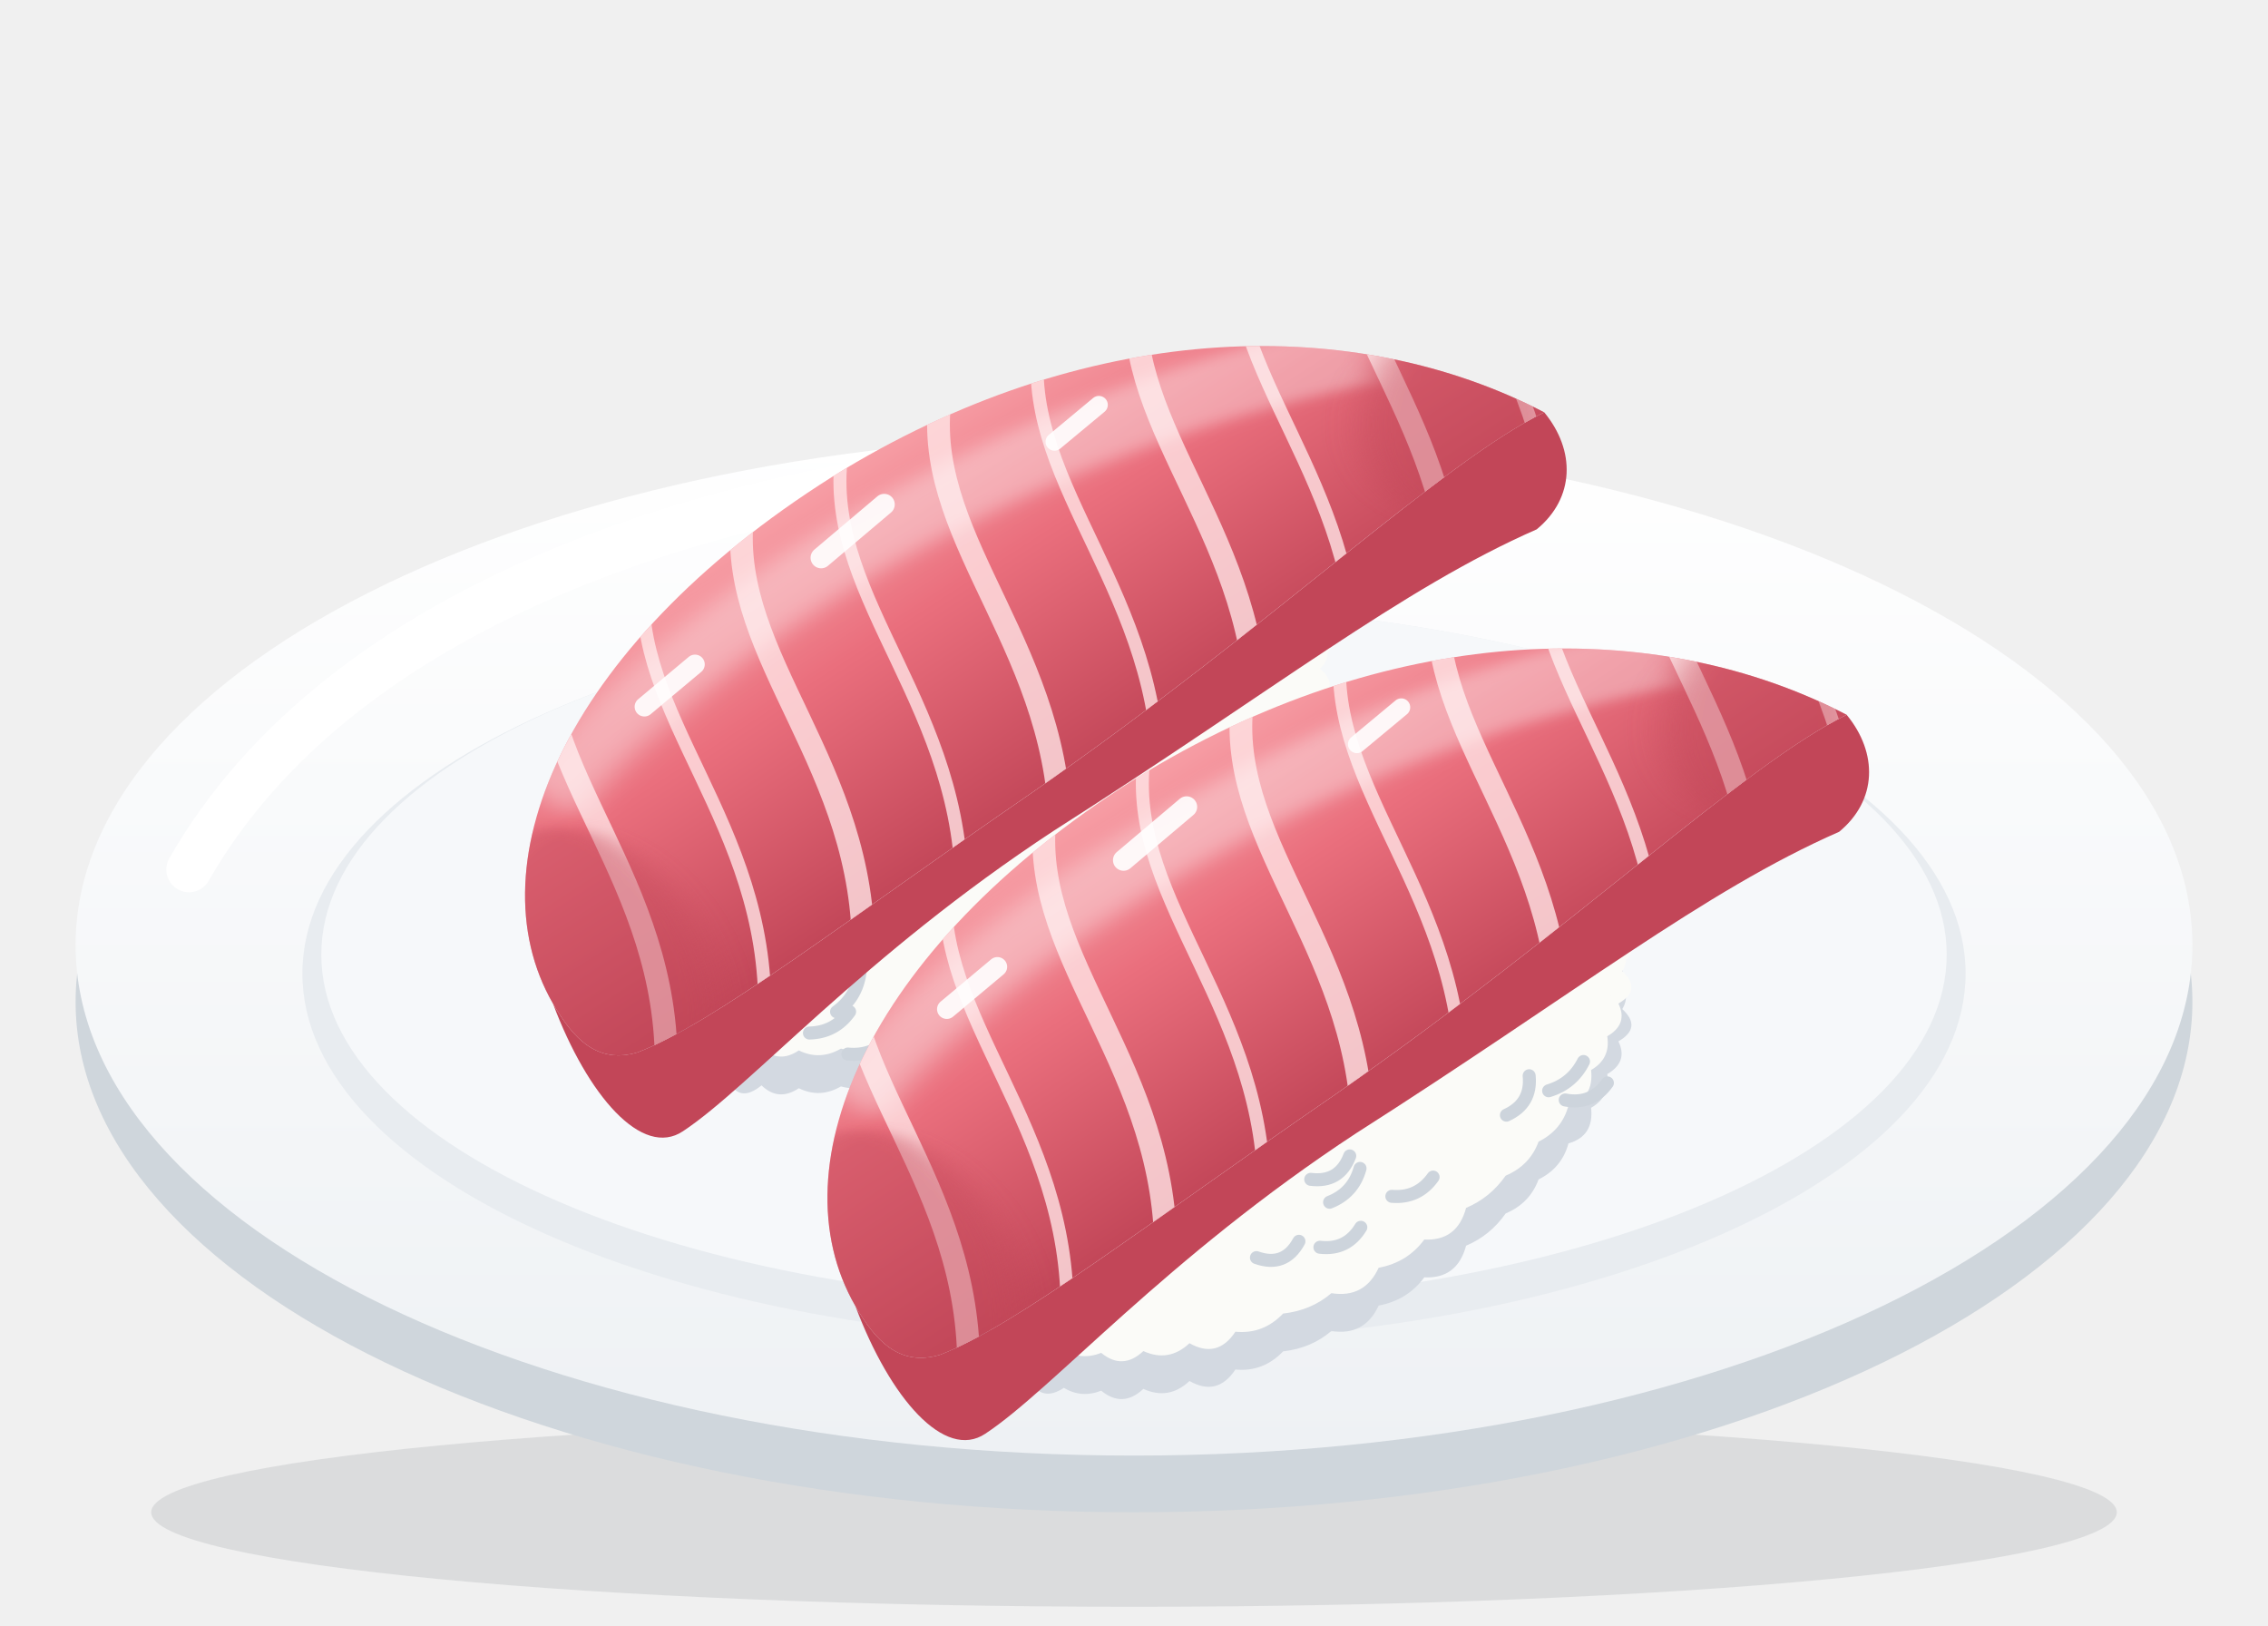
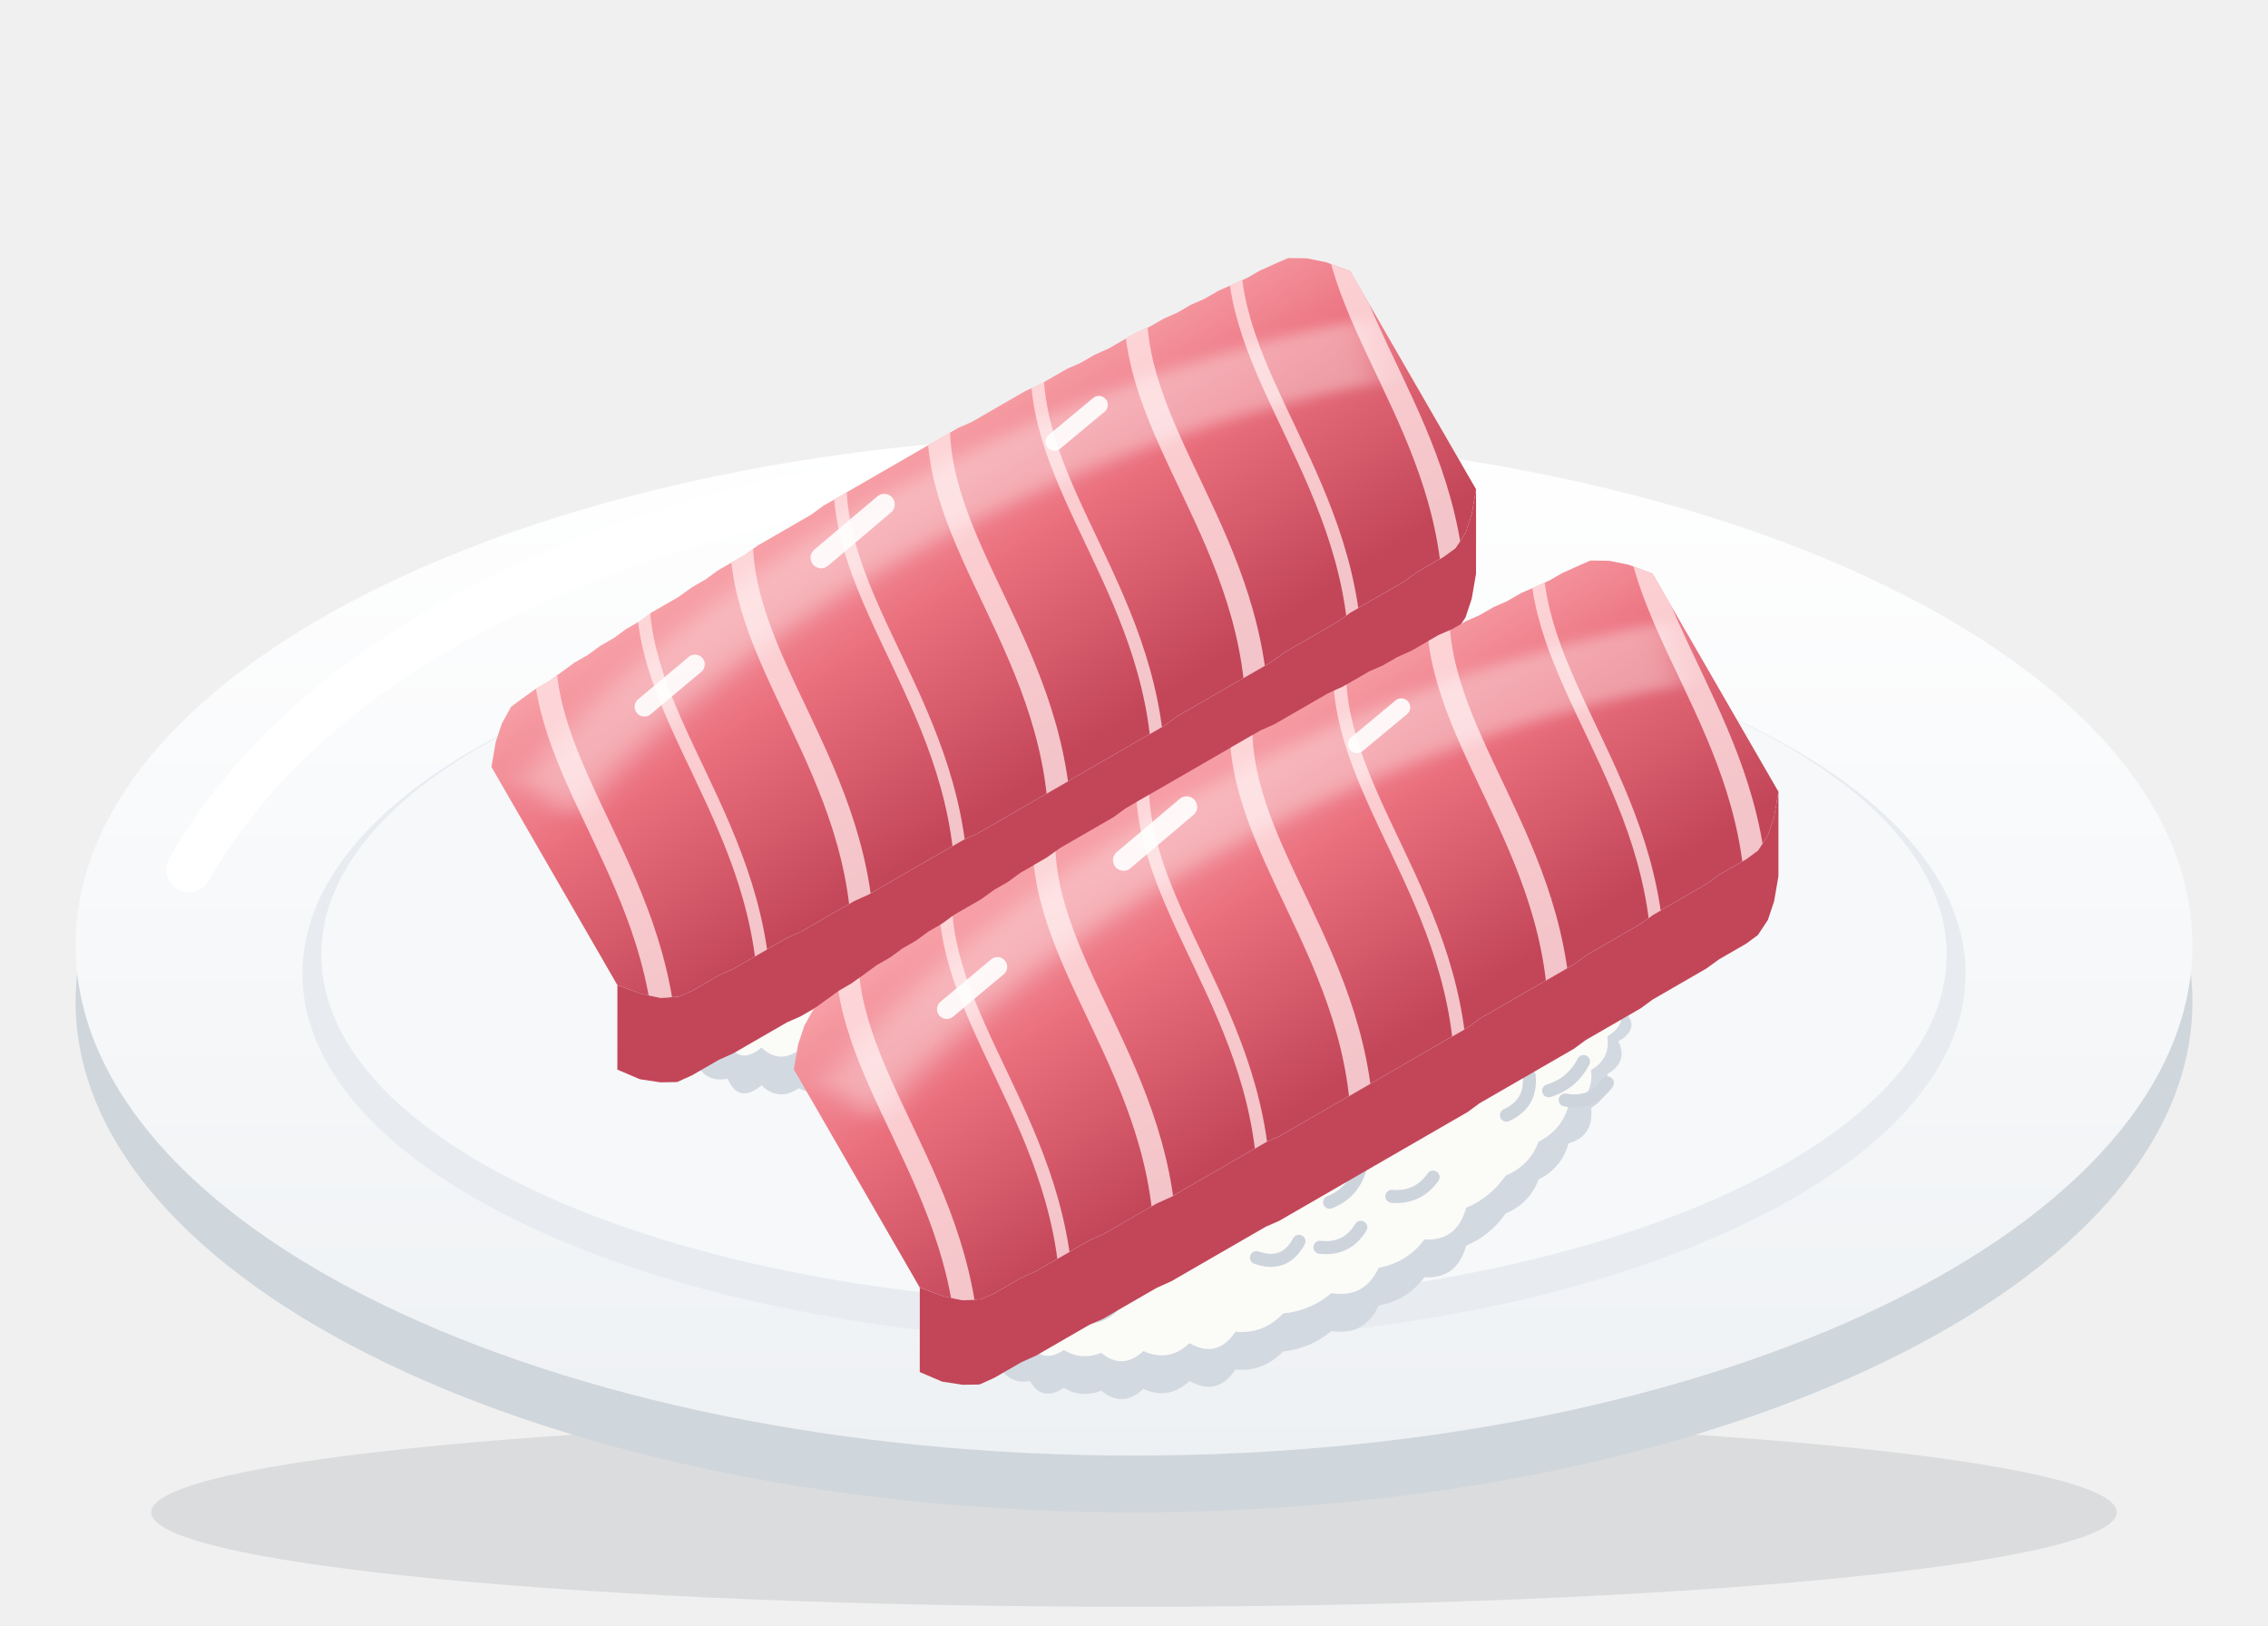
<svg xmlns="http://www.w3.org/2000/svg" viewBox="0 10 120 86">
  <defs>
    <filter id="soft" x="-20%" y="-50%" width="140%" height="200%">
      <feGaussianBlur stdDeviation="0.8" />
    </filter>
    <linearGradient id="plate" x1="0" y1="0" x2="0" y2="1">
      <stop offset="0" stop-color="#ffffff" />
      <stop offset="1" stop-color="#eef1f4" />
    </linearGradient>
    <linearGradient id="t" x1="0" y1="0" x2="0.15" y2="1">
      <stop offset="0" stop-color="#f9a6ac" />
      <stop offset="0.45" stop-color="#ea6f7d" />
      <stop offset="1" stop-color="#c24658" />
    </linearGradient>
  </defs>
  <ellipse cx="60" cy="90" rx="52" ry="5" fill="#1c2b36" opacity="0.10" />
  <ellipse cx="60" cy="63" rx="56" ry="27" fill="#cfd6dc" />
  <ellipse cx="60" cy="60" rx="56" ry="27" fill="url(#plate)" />
  <ellipse cx="60" cy="61.5" rx="44" ry="19.5" fill="#e8ecf0" />
  <ellipse cx="60" cy="60.5" rx="43" ry="18.5" fill="#f6f8fa" />
  <path d="M10 56 C18 42 38 35 60 34" fill="none" stroke="#fff" stroke-width="2.4" stroke-linecap="round" />
  <g transform="translate(52 54.5) rotate(-30) scale(0.86)">
    <path d="M23 0 Q23.7 0.9 22.8 1.6 Q23.4 2.9 22.1 3.2 Q22.7 4.8 20.9 4.8 Q20.7 6.1 19.3 6.2 Q19.1 7.9 17.4 7.5 Q16.8 9.2 15.1 8.7 Q14.2 10.2 12.4 9.7 Q11.3 11.3 9.6 10.5 Q8.2 11.5 6.5 11 Q5 12.6 3.3 11.4 Q1.7 12.3 0 11.5 Q-1.7 12.2 -3.3 11.4 Q-5 12.2 -6.5 11 Q-8.1 11.3 -9.6 10.5 Q-11.3 11.3 -12.4 9.7 Q-14 9.8 -15.1 8.7 Q-16.6 8.7 -17.4 7.5 Q-18.9 7.6 -19.3 6.2 Q-21.1 6.5 -20.9 4.8 Q-22.1 4.4 -22.1 3.2 Q-22.9 2.6 -22.8 1.6 Q-24.2 1 -23 0 Q-23.5 -0.9 -22.8 -1.6 Q-23.7 -3 -22.1 -3.2 Q-22.2 -4.5 -20.9 -4.8 Q-21 -6.4 -19.3 -6.2 Q-19.2 -8 -17.4 -7.5 Q-16.9 -9.4 -15.1 -8.7 Q-14 -9.7 -12.4 -9.7 Q-11.4 -11.4 -9.6 -10.5 Q-8.2 -11.4 -6.5 -11 Q-5 -12.3 -3.3 -11.4 Q-1.7 -12 -0 -11.5 Q1.7 -12.7 3.3 -11.4 Q5 -12.6 6.5 -11 Q8.2 -11.7 9.6 -10.5 Q11.4 -11.4 12.4 -9.7 Q14 -9.9 15.1 -8.7 Q16.8 -9.2 17.4 -7.5 Q18.9 -7.7 19.3 -6.2 Q21.1 -6.5 20.9 -4.8 Q22.4 -4.7 22.1 -3.2 Q23.7 -3 22.8 -1.6 Q24.3 -1 23 0 Z" fill="#d3d9e1" />
  </g>
  <g transform="translate(52 52.5) rotate(-30) scale(0.86)">
    <path d="M23 0 Q23.7 0.9 22.8 1.6 Q23.4 2.9 22.1 3.2 Q22.7 4.8 20.9 4.8 Q20.7 6.1 19.3 6.2 Q19.1 7.9 17.4 7.5 Q16.8 9.2 15.1 8.7 Q14.2 10.2 12.4 9.7 Q11.3 11.3 9.6 10.5 Q8.2 11.5 6.5 11 Q5 12.6 3.3 11.4 Q1.7 12.3 0 11.5 Q-1.7 12.2 -3.3 11.4 Q-5 12.2 -6.5 11 Q-8.1 11.3 -9.6 10.5 Q-11.3 11.3 -12.4 9.7 Q-14 9.8 -15.1 8.7 Q-16.6 8.7 -17.4 7.5 Q-18.9 7.6 -19.3 6.2 Q-21.1 6.5 -20.9 4.8 Q-22.1 4.4 -22.1 3.2 Q-22.9 2.6 -22.8 1.6 Q-24.2 1 -23 0 Q-23.5 -0.9 -22.8 -1.6 Q-23.7 -3 -22.1 -3.2 Q-22.2 -4.5 -20.9 -4.8 Q-21 -6.4 -19.3 -6.2 Q-19.2 -8 -17.4 -7.5 Q-16.9 -9.4 -15.1 -8.7 Q-14 -9.7 -12.4 -9.7 Q-11.4 -11.4 -9.6 -10.5 Q-8.2 -11.4 -6.5 -11 Q-5 -12.3 -3.3 -11.4 Q-1.7 -12 -0 -11.5 Q1.7 -12.7 3.3 -11.4 Q5 -12.6 6.5 -11 Q8.2 -11.7 9.6 -10.5 Q11.4 -11.4 12.4 -9.7 Q14 -9.9 15.1 -8.7 Q16.8 -9.2 17.4 -7.5 Q18.9 -7.7 19.3 -6.2 Q21.1 -6.5 20.9 -4.8 Q22.4 -4.7 22.1 -3.2 Q23.7 -3 22.8 -1.6 Q24.3 -1 23 0 Z" fill="#fbfbf8" />
  </g>
  <g transform="translate(52 50.5) rotate(-30) scale(0.86)">
    <path d="M23 0 Q23.7 0.9 22.8 1.6 Q23.4 2.9 22.1 3.2 Q22.7 4.8 20.9 4.8 Q20.7 6.1 19.3 6.2 Q19.1 7.9 17.4 7.5 Q16.8 9.2 15.1 8.7 Q14.2 10.2 12.4 9.7 Q11.3 11.3 9.6 10.5 Q8.2 11.5 6.5 11 Q5 12.6 3.3 11.4 Q1.7 12.3 0 11.5 Q-1.7 12.2 -3.3 11.4 Q-5 12.2 -6.5 11 Q-8.1 11.3 -9.6 10.5 Q-11.3 11.3 -12.4 9.7 Q-14 9.8 -15.1 8.7 Q-16.6 8.7 -17.4 7.5 Q-18.9 7.6 -19.3 6.2 Q-21.1 6.5 -20.9 4.8 Q-22.1 4.4 -22.1 3.2 Q-22.9 2.6 -22.8 1.6 Q-24.2 1 -23 0 Q-23.5 -0.9 -22.8 -1.6 Q-23.7 -3 -22.1 -3.2 Q-22.2 -4.5 -20.9 -4.8 Q-21 -6.4 -19.3 -6.2 Q-19.2 -8 -17.4 -7.5 Q-16.9 -9.4 -15.1 -8.7 Q-14 -9.7 -12.4 -9.7 Q-11.4 -11.4 -9.6 -10.5 Q-8.2 -11.4 -6.5 -11 Q-5 -12.3 -3.3 -11.4 Q-1.7 -12 -0 -11.5 Q1.7 -12.7 3.3 -11.4 Q5 -12.6 6.5 -11 Q8.2 -11.7 9.6 -10.5 Q11.4 -11.4 12.4 -9.7 Q14 -9.9 15.1 -8.7 Q16.8 -9.2 17.4 -7.5 Q18.9 -7.7 19.3 -6.2 Q21.1 -6.5 20.9 -4.8 Q22.4 -4.7 22.1 -3.2 Q23.7 -3 22.8 -1.6 Q24.3 -1 23 0 Z" fill="#fbfbf8" />
  </g>
  <g transform="translate(52 48.5) rotate(-30) scale(0.86)">
    <path d="M23 0 Q23.7 0.9 22.8 1.6 Q23.4 2.9 22.1 3.2 Q22.7 4.8 20.9 4.8 Q20.7 6.1 19.3 6.2 Q19.1 7.9 17.4 7.5 Q16.8 9.2 15.1 8.7 Q14.2 10.2 12.4 9.7 Q11.3 11.3 9.6 10.5 Q8.2 11.5 6.5 11 Q5 12.6 3.3 11.4 Q1.7 12.3 0 11.5 Q-1.7 12.2 -3.3 11.4 Q-5 12.2 -6.5 11 Q-8.1 11.3 -9.6 10.5 Q-11.3 11.3 -12.4 9.7 Q-14 9.8 -15.1 8.7 Q-16.6 8.7 -17.4 7.5 Q-18.9 7.6 -19.3 6.2 Q-21.1 6.5 -20.9 4.8 Q-22.1 4.4 -22.1 3.2 Q-22.9 2.6 -22.8 1.6 Q-24.2 1 -23 0 Q-23.5 -0.9 -22.8 -1.6 Q-23.7 -3 -22.1 -3.2 Q-22.2 -4.5 -20.9 -4.8 Q-21 -6.4 -19.3 -6.2 Q-19.2 -8 -17.4 -7.5 Q-16.9 -9.4 -15.1 -8.7 Q-14 -9.7 -12.4 -9.7 Q-11.4 -11.4 -9.6 -10.5 Q-8.2 -11.4 -6.5 -11 Q-5 -12.3 -3.3 -11.4 Q-1.7 -12 -0 -11.5 Q1.7 -12.7 3.3 -11.4 Q5 -12.6 6.5 -11 Q8.2 -11.7 9.6 -10.5 Q11.4 -11.4 12.4 -9.7 Q14 -9.9 15.1 -8.7 Q16.8 -9.2 17.4 -7.5 Q18.9 -7.7 19.3 -6.2 Q21.1 -6.5 20.9 -4.8 Q22.4 -4.7 22.1 -3.2 Q23.7 -3 22.8 -1.6 Q24.3 -1 23 0 Z" fill="#fbfbf8" />
  </g>
  <g transform="translate(52 52.5) rotate(-30) scale(0.86)">
    <path d="M-6.4 7.5 q1.4 1.2 2.8 0" transform="rotate(-13 -6.4 7.5)" fill="none" stroke="#cdd4dc" stroke-width="0.8" stroke-linecap="round" />
    <path d="M-4 5.8 q1.4 0.8 2.8 0" transform="rotate(-2 -4 5.8)" fill="none" stroke="#cdd4dc" stroke-width="0.8" stroke-linecap="round" />
    <path d="M7.5 5.8 q1.4 1.2 2.8 0" transform="rotate(-6 7.5 5.8)" fill="none" stroke="#cdd4dc" stroke-width="0.8" stroke-linecap="round" />
    <path d="M-16.3 6.9 q1.4 0.7 2.8 0" transform="rotate(2 -16.3 6.9)" fill="none" stroke="#cdd4dc" stroke-width="0.8" stroke-linecap="round" />
    <path d="M7.6 5.3 q1.4 0.7 2.8 0" transform="rotate(-7 7.6 5.3)" fill="none" stroke="#cdd4dc" stroke-width="0.8" stroke-linecap="round" />
    <path d="M-14.2 6.6 q1.4 0.6 2.8 0" transform="rotate(-29 -14.2 6.6)" fill="none" stroke="#cdd4dc" stroke-width="0.8" stroke-linecap="round" />
    <path d="M10.7 4.7 q1.4 1.1 2.8 0" transform="rotate(-8 10.7 4.7)" fill="none" stroke="#cdd4dc" stroke-width="0.8" stroke-linecap="round" />
    <path d="M-2.7 6.9 q1.4 0.6 2.8 0" transform="rotate(20 -2.7 6.9)" fill="none" stroke="#cdd4dc" stroke-width="0.8" stroke-linecap="round" />
    <path d="M-14.9 9.2 q1.4 0.7 2.8 0" transform="rotate(9 -14.9 9.2)" fill="none" stroke="#cdd4dc" stroke-width="0.8" stroke-linecap="round" />
    <path d="M2.5 4.4 q1.4 0.8 2.8 0" transform="rotate(5 2.5 4.4)" fill="none" stroke="#cdd4dc" stroke-width="0.8" stroke-linecap="round" />
  </g>
  <g transform="translate(52 44) rotate(-30) scale(0.86)">
-     <path d="M-34 6 C-34 8.5 -33.5 10.6 -31 11.2 C-26 12 -16 10.6 -2 9.5 C16 8 30 4.5 37 5 C37.5 8 36 10.5 33 11 C24 10 14 11.5 -2 12.2 C-16 13 -26 16.5 -31 16.8 C-34 17 -35 12 -34 6 Z" fill="#c24658" />
+     <path d="M-30 7 L-29 8.2 L-28.1 9 L-27.1 9.5 L-26.2 9.6 L-25.2 9.6 L-24.3 9.6 L-23.3 9.7 L-22.4 9.7 L-21.4 9.7 L-20.5 9.7 L-19.5 9.7 L-18.6 9.8 L-17.6 9.8 L-16.7 9.8 L-15.7 9.8 L-14.8 9.8 L-13.8 9.9 L-12.8 9.9 L-11.9 9.9 L-10.9 9.9 L-10 9.9 L-9 9.9 L-8.1 9.9 L-7.1 9.9 L-6.2 10 L-5.2 10 L-4.3 10 L-3.3 10 L-2.4 10 L-1.4 10 L-0.5 10 L0.5 10 L1.5 10 L2.4 10 L3.4 10 L4.3 10 L5.3 10 L6.2 10 L7.2 10 L8.1 9.9 L9.1 9.9 L10 9.9 L11 9.9 L11.9 9.9 L12.9 9.9 L13.8 9.9 L14.8 9.9 L15.8 9.8 L16.7 9.8 L17.7 9.8 L18.6 9.8 L19.6 9.8 L20.5 9.7 L21.5 9.7 L22.4 9.7 L23.4 9.7 L24.3 9.7 L25.3 9.6 L26.2 9.6 L27.2 9.6 L28.1 9.5 L29.1 9 L30 8.2 L31 7 L28.4 11.5 L27.4 12.7 L26.5 13.5 L25.5 14 L24.6 14.1 L23.6 14.1 L22.7 14.1 L21.7 14.2 L20.8 14.2 L19.8 14.2 L18.9 14.2 L17.9 14.2 L17 14.3 L16 14.3 L15 14.3 L14.1 14.3 L13.1 14.3 L12.2 14.4 L11.2 14.4 L10.3 14.4 L9.3 14.4 L8.4 14.4 L7.4 14.4 L6.5 14.4 L5.5 14.4 L4.6 14.5 L3.6 14.5 L2.7 14.5 L1.7 14.5 L0.7 14.5 L-0.2 14.5 L-1.2 14.5 L-2.1 14.5 L-3.1 14.5 L-4 14.5 L-5 14.5 L-5.9 14.5 L-6.9 14.5 L-7.8 14.5 L-8.8 14.5 L-9.7 14.4 L-10.7 14.4 L-11.6 14.4 L-12.6 14.4 L-13.5 14.4 L-14.5 14.4 L-15.5 14.4 L-16.4 14.4 L-17.4 14.3 L-18.3 14.3 L-19.3 14.3 L-20.2 14.3 L-21.2 14.3 L-22.1 14.2 L-23.1 14.2 L-24 14.2 L-25 14.2 L-25.9 14.2 L-26.9 14.1 L-27.8 14.1 L-28.8 14.1 L-29.8 14 L-30.7 13.5 L-31.7 12.7 L-32.6 11.5 Z" fill="#c24658" />
  </g>
  <g transform="translate(52 44) rotate(-30) scale(0.86)">
    <clipPath id="c0">
-       <path d="M-34 6 C-34 -4 -22 -13 -2 -13.5 C16 -13.8 30 -6 37 5 C30 4.5 16 8 -2 9.5 C-16 10.6 -26 12 -31 11.2 C-33.5 10.6 -34 8.5 -34 6 Z" />
+       <path d="M-30 -8.5 L-29 -9.7 L-28.1 -10.5 L-27.1 -11.1 L-26.2 -11.2 L-25.2 -11.3 L-24.3 -11.3 L-23.3 -11.4 L-22.4 -11.5 L-21.4 -11.5 L-20.5 -11.6 L-19.5 -11.6 L-18.6 -11.7 L-17.6 -11.7 L-16.7 -11.8 L-15.7 -11.8 L-14.8 -11.8 L-13.8 -11.9 L-12.8 -11.9 L-11.9 -12 L-10.9 -12 L-10 -12 L-9 -12.1 L-8.1 -12.1 L-7.1 -12.1 L-6.2 -12.1 L-5.2 -12.1 L-4.3 -12.2 L-3.3 -12.2 L-2.4 -12.2 L-1.4 -12.2 L-0.5 -12.2 L0.5 -12.2 L1.5 -12.2 L2.4 -12.2 L3.4 -12.2 L4.3 -12.2 L5.3 -12.2 L6.2 -12.1 L7.2 -12.1 L8.1 -12.1 L9.1 -12.1 L10 -12.1 L11 -12 L11.9 -12 L12.9 -12 L13.8 -11.9 L14.8 -11.9 L15.8 -11.8 L16.7 -11.8 L17.7 -11.8 L18.6 -11.7 L19.6 -11.7 L20.5 -11.6 L21.5 -11.6 L22.4 -11.5 L23.4 -11.5 L24.3 -11.4 L25.3 -11.3 L26.2 -11.3 L27.2 -11.2 L28.1 -11.1 L29.1 -10.5 L30 -9.7 L31 -8.5 L31 7 L30 8.2 L29.1 9 L28.1 9.5 L27.2 9.6 L26.2 9.6 L25.3 9.6 L24.3 9.7 L23.4 9.7 L22.4 9.7 L21.5 9.7 L20.5 9.7 L19.6 9.8 L18.6 9.8 L17.7 9.8 L16.7 9.8 L15.8 9.8 L14.8 9.9 L13.8 9.9 L12.9 9.9 L11.9 9.9 L11 9.9 L10 9.9 L9.1 9.9 L8.1 9.9 L7.2 10 L6.2 10 L5.3 10 L4.3 10 L3.4 10 L2.4 10 L1.5 10 L0.5 10 L-0.5 10 L-1.4 10 L-2.4 10 L-3.3 10 L-4.3 10 L-5.2 10 L-6.2 10 L-7.1 9.9 L-8.1 9.9 L-9 9.9 L-10 9.9 L-10.9 9.9 L-11.9 9.9 L-12.8 9.9 L-13.8 9.9 L-14.8 9.8 L-15.7 9.8 L-16.7 9.8 L-17.6 9.8 L-18.6 9.8 L-19.5 9.7 L-20.5 9.7 L-21.4 9.7 L-22.4 9.7 L-23.3 9.7 L-24.3 9.6 L-25.2 9.6 L-26.2 9.6 L-27.1 9.5 L-28.1 9 L-29 8.2 L-30 7 Z" />
    </clipPath>
-     <path d="M-34 6 C-34 -4 -22 -13 -2 -13.5 C16 -13.8 30 -6 37 5 C30 4.5 16 8 -2 9.5 C-16 10.6 -26 12 -31 11.2 C-33.5 10.6 -34 8.5 -34 6 Z" fill="url(#t)" />
+     <path d="M-30 -8.5 L-29 -9.7 L-28.1 -10.5 L-27.1 -11.1 L-26.2 -11.2 L-25.2 -11.3 L-24.3 -11.3 L-23.3 -11.4 L-22.4 -11.5 L-21.4 -11.5 L-20.5 -11.6 L-19.5 -11.6 L-18.6 -11.7 L-17.6 -11.7 L-16.7 -11.8 L-15.7 -11.8 L-14.8 -11.8 L-13.8 -11.9 L-12.8 -11.9 L-11.9 -12 L-10.9 -12 L-10 -12 L-9 -12.1 L-8.1 -12.1 L-7.1 -12.1 L-6.2 -12.1 L-5.2 -12.1 L-4.3 -12.2 L-3.3 -12.2 L-2.4 -12.2 L-1.4 -12.2 L-0.5 -12.2 L0.5 -12.2 L1.5 -12.2 L2.4 -12.2 L3.4 -12.2 L4.3 -12.2 L5.3 -12.2 L6.2 -12.1 L7.2 -12.1 L8.1 -12.1 L9.1 -12.1 L10 -12.1 L11 -12 L11.9 -12 L12.9 -12 L13.8 -11.9 L14.8 -11.9 L15.8 -11.8 L16.7 -11.8 L17.7 -11.8 L18.6 -11.7 L19.6 -11.7 L20.5 -11.6 L21.5 -11.6 L22.4 -11.5 L23.4 -11.5 L24.3 -11.4 L25.3 -11.3 L26.2 -11.3 L27.2 -11.2 L28.1 -11.1 L29.1 -10.5 L30 -9.7 L31 -8.5 L31 7 L30 8.2 L29.1 9 L28.1 9.5 L27.2 9.6 L26.2 9.6 L25.3 9.6 L24.3 9.7 L23.4 9.7 L22.4 9.7 L21.5 9.7 L20.5 9.7 L19.6 9.8 L18.6 9.8 L17.7 9.8 L16.7 9.8 L15.8 9.8 L14.8 9.9 L13.8 9.9 L12.9 9.9 L11.9 9.9 L11 9.9 L10 9.9 L9.1 9.9 L8.1 9.9 L7.2 10 L6.2 10 L5.3 10 L4.3 10 L3.4 10 L2.4 10 L1.5 10 L0.5 10 L-0.5 10 L-1.4 10 L-2.4 10 L-3.3 10 L-4.3 10 L-5.2 10 L-6.2 10 L-7.1 9.9 L-8.1 9.9 L-9 9.9 L-10 9.9 L-10.9 9.9 L-11.9 9.9 L-12.8 9.9 L-13.8 9.9 L-14.8 9.8 L-15.7 9.8 L-16.7 9.8 L-17.6 9.8 L-18.6 9.8 L-19.5 9.7 L-20.5 9.7 L-21.4 9.7 L-22.4 9.7 L-23.3 9.7 L-24.3 9.6 L-25.2 9.6 L-26.2 9.6 L-27.1 9.5 L-28.1 9 L-29 8.2 L-30 7 Z" fill="url(#t)" />
    <g clip-path="url(#c0)">
      <path d="M-23 -14 C-28 -7 -24 3 -30 13" fill="none" stroke="#ffe3e5" stroke-width="1.4" opacity="0.8" />
      <path d="M-16 -14 C-21 -7 -17 3 -23 13" fill="none" stroke="#ffe3e5" stroke-width="0.8" opacity="0.8" />
      <path d="M-9 -14 C-14 -7 -10 3 -16 13" fill="none" stroke="#ffe3e5" stroke-width="1.4" opacity="0.8" />
      <path d="M-2 -14 C-7 -7 -3 3 -9 13" fill="none" stroke="#ffe3e5" stroke-width="0.8" opacity="0.8" />
      <path d="M5 -14 C0 -7 4 3 -2 13" fill="none" stroke="#ffe3e5" stroke-width="1.4" opacity="0.8" />
      <path d="M12 -14 C7 -7 11 3 5 13" fill="none" stroke="#ffe3e5" stroke-width="0.8" opacity="0.8" />
      <path d="M19 -14 C14 -7 18 3 12 13" fill="none" stroke="#ffe3e5" stroke-width="1.4" opacity="0.8" />
      <path d="M26 -14 C21 -7 25 3 19 13" fill="none" stroke="#ffe3e5" stroke-width="0.8" opacity="0.8" />
      <path d="M33 -14 C28 -7 32 3 26 13" fill="none" stroke="#ffe3e5" stroke-width="1.4" opacity="0.8" />
      <path d="M40 -14 C35 -7 39 3 33 13" fill="none" stroke="#ffe3e5" stroke-width="0.8" opacity="0.8" />
      <path d="M-28 -5 C-14 -10.5 10 -10.5 30 -3.5" fill="none" stroke="#ffffff" stroke-width="4" opacity="0.35" filter="url(#soft)" />
      <path d="M-20 -7 l4 -0.7" stroke="#fff" stroke-width="1.2" stroke-linecap="round" opacity="0.9" />
      <path d="M-6 -9.5 l5 -0.9" stroke="#fff" stroke-width="1.3" stroke-linecap="round" opacity="0.9" />
      <path d="M10 -8.5 l3.5 -0.6" stroke="#fff" stroke-width="1.1" stroke-linecap="round" opacity="0.9" />
-       <ellipse cx="-31" cy="6" rx="7" ry="10" fill="#c24658" opacity="0.45" filter="url(#soft)" />
-       <ellipse cx="32" cy="3" rx="6" ry="6" fill="#c24658" opacity="0.45" filter="url(#soft)" />
    </g>
  </g>
  <g transform="translate(68 70.5) rotate(-30) scale(0.86)">
    <path d="M23 0 Q23.9 1 22.8 1.6 Q23 2.7 22.1 3.2 Q22.6 4.8 20.9 4.8 Q20.8 6.2 19.3 6.2 Q18.8 7.5 17.4 7.5 Q16.7 9.1 15.1 8.7 Q14 9.8 12.4 9.7 Q11.2 10.7 9.6 10.5 Q8.1 11.2 6.5 11 Q5 12.5 3.3 11.4 Q1.7 12.1 0 11.5 Q-1.7 12.7 -3.3 11.4 Q-4.9 11.7 -6.5 11 Q-8.2 11.5 -9.6 10.5 Q-11.4 11.4 -12.4 9.7 Q-14.1 10.1 -15.1 8.7 Q-16.8 9.1 -17.4 7.5 Q-18.7 7.3 -19.3 6.2 Q-20.9 6.3 -20.9 4.8 Q-22 4.4 -22.1 3.2 Q-23.2 2.7 -22.8 1.6 Q-23.9 1 -23 0 Q-23.8 -0.9 -22.8 -1.6 Q-23 -2.7 -22.1 -3.2 Q-22.1 -4.4 -20.9 -4.8 Q-20.5 -5.9 -19.3 -6.2 Q-18.9 -7.6 -17.4 -7.5 Q-16.8 -9.2 -15.1 -8.7 Q-14.3 -10.5 -12.4 -9.7 Q-11.3 -11.2 -9.6 -10.5 Q-8.2 -11.7 -6.5 -11 Q-5 -12.3 -3.3 -11.4 Q-1.7 -12.8 -0 -11.5 Q1.7 -12.1 3.3 -11.4 Q5 -12.1 6.5 -11 Q8.3 -12.1 9.6 -10.5 Q11.3 -11.3 12.4 -9.7 Q14.1 -10.1 15.1 -8.7 Q16.7 -9 17.4 -7.5 Q18.9 -7.6 19.3 -6.2 Q20.7 -6.1 20.9 -4.8 Q22.5 -4.7 22.1 -3.2 Q23 -2.7 22.8 -1.6 Q24.3 -1 23 0 Z" fill="#d3d9e1" />
  </g>
  <g transform="translate(68 68.5) rotate(-30) scale(0.86)">
    <path d="M23 0 Q23.9 1 22.8 1.6 Q23 2.7 22.1 3.2 Q22.6 4.8 20.9 4.8 Q20.8 6.2 19.3 6.2 Q18.8 7.5 17.4 7.5 Q16.7 9.1 15.1 8.7 Q14 9.8 12.4 9.7 Q11.2 10.7 9.6 10.5 Q8.1 11.2 6.5 11 Q5 12.5 3.3 11.4 Q1.7 12.1 0 11.5 Q-1.7 12.7 -3.3 11.4 Q-4.9 11.7 -6.5 11 Q-8.2 11.5 -9.6 10.5 Q-11.4 11.4 -12.4 9.7 Q-14.1 10.1 -15.1 8.7 Q-16.8 9.1 -17.4 7.5 Q-18.7 7.3 -19.3 6.2 Q-20.9 6.3 -20.9 4.8 Q-22 4.4 -22.1 3.2 Q-23.2 2.7 -22.8 1.6 Q-23.9 1 -23 0 Q-23.8 -0.9 -22.8 -1.6 Q-23 -2.7 -22.1 -3.2 Q-22.1 -4.4 -20.9 -4.8 Q-20.5 -5.9 -19.3 -6.2 Q-18.9 -7.6 -17.4 -7.5 Q-16.8 -9.2 -15.1 -8.7 Q-14.3 -10.5 -12.4 -9.7 Q-11.3 -11.2 -9.6 -10.5 Q-8.2 -11.7 -6.5 -11 Q-5 -12.3 -3.3 -11.4 Q-1.7 -12.8 -0 -11.5 Q1.7 -12.1 3.3 -11.4 Q5 -12.1 6.5 -11 Q8.3 -12.1 9.6 -10.5 Q11.3 -11.3 12.4 -9.7 Q14.1 -10.1 15.1 -8.7 Q16.7 -9 17.4 -7.5 Q18.9 -7.6 19.3 -6.2 Q20.7 -6.1 20.9 -4.8 Q22.5 -4.7 22.1 -3.2 Q23 -2.7 22.8 -1.6 Q24.3 -1 23 0 Z" fill="#fbfbf8" />
  </g>
  <g transform="translate(68 66.5) rotate(-30) scale(0.86)">
    <path d="M23 0 Q23.9 1 22.8 1.6 Q23 2.7 22.1 3.2 Q22.6 4.8 20.9 4.8 Q20.8 6.2 19.3 6.2 Q18.8 7.5 17.4 7.5 Q16.7 9.1 15.1 8.7 Q14 9.8 12.4 9.7 Q11.2 10.7 9.6 10.5 Q8.1 11.2 6.5 11 Q5 12.5 3.3 11.4 Q1.7 12.1 0 11.5 Q-1.7 12.7 -3.3 11.4 Q-4.9 11.7 -6.5 11 Q-8.2 11.5 -9.6 10.5 Q-11.4 11.4 -12.4 9.7 Q-14.1 10.1 -15.1 8.7 Q-16.8 9.1 -17.4 7.5 Q-18.7 7.3 -19.3 6.2 Q-20.9 6.3 -20.9 4.8 Q-22 4.4 -22.1 3.2 Q-23.2 2.7 -22.8 1.6 Q-23.9 1 -23 0 Q-23.8 -0.9 -22.8 -1.6 Q-23 -2.7 -22.1 -3.2 Q-22.1 -4.4 -20.9 -4.8 Q-20.5 -5.9 -19.3 -6.2 Q-18.9 -7.6 -17.4 -7.5 Q-16.8 -9.2 -15.1 -8.7 Q-14.3 -10.5 -12.4 -9.7 Q-11.3 -11.2 -9.6 -10.5 Q-8.2 -11.7 -6.5 -11 Q-5 -12.3 -3.3 -11.4 Q-1.7 -12.8 -0 -11.5 Q1.7 -12.1 3.3 -11.4 Q5 -12.1 6.5 -11 Q8.3 -12.1 9.6 -10.5 Q11.3 -11.3 12.4 -9.7 Q14.1 -10.1 15.1 -8.7 Q16.7 -9 17.4 -7.5 Q18.9 -7.6 19.3 -6.2 Q20.7 -6.1 20.9 -4.8 Q22.5 -4.7 22.1 -3.2 Q23 -2.7 22.8 -1.6 Q24.3 -1 23 0 Z" fill="#fbfbf8" />
  </g>
  <g transform="translate(68 64.5) rotate(-30) scale(0.86)">
    <path d="M23 0 Q23.9 1 22.8 1.6 Q23 2.7 22.1 3.2 Q22.6 4.8 20.9 4.8 Q20.8 6.2 19.3 6.2 Q18.8 7.5 17.4 7.5 Q16.7 9.1 15.1 8.7 Q14 9.8 12.4 9.7 Q11.2 10.7 9.6 10.5 Q8.1 11.2 6.5 11 Q5 12.5 3.3 11.4 Q1.7 12.1 0 11.5 Q-1.7 12.7 -3.3 11.4 Q-4.9 11.7 -6.5 11 Q-8.2 11.5 -9.6 10.5 Q-11.4 11.4 -12.4 9.7 Q-14.1 10.1 -15.1 8.7 Q-16.8 9.1 -17.4 7.5 Q-18.7 7.3 -19.3 6.2 Q-20.9 6.3 -20.9 4.8 Q-22 4.4 -22.1 3.2 Q-23.2 2.7 -22.8 1.6 Q-23.9 1 -23 0 Q-23.8 -0.9 -22.8 -1.6 Q-23 -2.7 -22.1 -3.2 Q-22.1 -4.4 -20.9 -4.8 Q-20.5 -5.9 -19.3 -6.2 Q-18.9 -7.6 -17.4 -7.5 Q-16.8 -9.2 -15.1 -8.7 Q-14.3 -10.5 -12.4 -9.7 Q-11.3 -11.2 -9.6 -10.5 Q-8.2 -11.7 -6.5 -11 Q-5 -12.3 -3.3 -11.4 Q-1.7 -12.8 -0 -11.5 Q1.7 -12.1 3.3 -11.4 Q5 -12.1 6.5 -11 Q8.3 -12.1 9.6 -10.5 Q11.3 -11.3 12.4 -9.7 Q14.1 -10.1 15.1 -8.7 Q16.7 -9 17.4 -7.5 Q18.9 -7.6 19.3 -6.2 Q20.7 -6.1 20.9 -4.8 Q22.5 -4.7 22.1 -3.2 Q23 -2.7 22.8 -1.6 Q24.3 -1 23 0 Z" fill="#fbfbf8" />
  </g>
  <g transform="translate(68 68.5) rotate(-30) scale(0.86)">
    <path d="M-0.9 4.7 q1.4 1.1 2.8 0" transform="rotate(-1 -0.9 4.7)" fill="none" stroke="#cdd4dc" stroke-width="0.8" stroke-linecap="round" />
    <path d="M-6.2 7.2 q1.4 1.2 2.8 0" transform="rotate(9 -6.2 7.2)" fill="none" stroke="#cdd4dc" stroke-width="0.8" stroke-linecap="round" />
    <path d="M-13.6 4 q1.4 1.1 2.8 0" transform="rotate(-21 -13.6 4)" fill="none" stroke="#cdd4dc" stroke-width="0.8" stroke-linecap="round" />
    <path d="M-17.5 4.9 q1.4 0.9 2.8 0" transform="rotate(4 -17.5 4.9)" fill="none" stroke="#cdd4dc" stroke-width="0.8" stroke-linecap="round" />
    <path d="M11.5 7.3 q1.4 1 2.8 0" transform="rotate(-30 11.5 7.3)" fill="none" stroke="#cdd4dc" stroke-width="0.8" stroke-linecap="round" />
    <path d="M14.5 7.3 q1.4 0.6 2.8 0" transform="rotate(-10 14.5 7.3)" fill="none" stroke="#cdd4dc" stroke-width="0.8" stroke-linecap="round" />
    <path d="M-0.6 6.5 q1.4 0.7 2.8 0" transform="rotate(-18 -0.6 6.5)" fill="none" stroke="#cdd4dc" stroke-width="0.8" stroke-linecap="round" />
    <path d="M2.9 8.1 q1.4 0.8 2.8 0" transform="rotate(5 2.9 8.1)" fill="none" stroke="#cdd4dc" stroke-width="0.8" stroke-linecap="round" />
    <path d="M15.1 8.3 q1.4 0.9 2.8 0" transform="rotate(8 15.1 8.3)" fill="none" stroke="#cdd4dc" stroke-width="0.8" stroke-linecap="round" />
    <path d="M-2.5 8.6 q1.4 0.9 2.8 0" transform="rotate(4 -2.5 8.6)" fill="none" stroke="#cdd4dc" stroke-width="0.8" stroke-linecap="round" />
  </g>
  <g transform="translate(68 60) rotate(-30) scale(0.86)">
-     <path d="M-34 6 C-34 8.5 -33.5 10.6 -31 11.2 C-26 12 -16 10.6 -2 9.5 C16 8 30 4.5 37 5 C37.5 8 36 10.5 33 11 C24 10 14 11.5 -2 12.2 C-16 13 -26 16.5 -31 16.8 C-34 17 -35 12 -34 6 Z" fill="#c24658" />
+     <path d="M-30 7 L-29 8.2 L-28.1 9 L-27.1 9.5 L-26.2 9.6 L-25.2 9.6 L-24.3 9.6 L-23.3 9.7 L-22.4 9.7 L-21.4 9.7 L-20.5 9.7 L-19.5 9.7 L-18.6 9.8 L-17.6 9.8 L-16.7 9.8 L-15.7 9.8 L-14.8 9.8 L-13.8 9.9 L-12.8 9.9 L-11.9 9.9 L-10.9 9.9 L-10 9.9 L-9 9.9 L-8.1 9.9 L-7.1 9.9 L-6.2 10 L-5.2 10 L-4.3 10 L-3.3 10 L-2.4 10 L-1.4 10 L-0.5 10 L0.5 10 L1.5 10 L2.4 10 L3.4 10 L4.3 10 L5.3 10 L6.2 10 L7.2 10 L8.1 9.9 L9.1 9.9 L10 9.9 L11 9.9 L11.9 9.9 L12.9 9.9 L13.8 9.9 L14.8 9.9 L15.8 9.8 L16.7 9.8 L17.7 9.8 L18.6 9.8 L19.6 9.8 L20.5 9.7 L21.5 9.7 L22.4 9.7 L23.4 9.7 L24.3 9.7 L25.3 9.6 L26.2 9.6 L27.2 9.6 L28.1 9.5 L29.1 9 L30 8.2 L31 7 L28.4 11.5 L27.4 12.7 L26.5 13.5 L25.5 14 L24.6 14.1 L23.6 14.1 L22.7 14.1 L21.7 14.2 L20.8 14.2 L19.8 14.2 L18.9 14.2 L17.9 14.2 L17 14.3 L16 14.3 L15 14.3 L14.1 14.3 L13.1 14.3 L12.2 14.4 L11.2 14.4 L10.3 14.4 L9.3 14.4 L8.4 14.4 L7.4 14.4 L6.5 14.4 L5.5 14.4 L4.6 14.5 L3.6 14.5 L2.7 14.5 L1.7 14.5 L0.7 14.5 L-0.2 14.5 L-1.2 14.5 L-2.1 14.5 L-3.1 14.5 L-4 14.5 L-5 14.5 L-5.9 14.5 L-6.9 14.5 L-7.8 14.5 L-8.8 14.5 L-9.7 14.4 L-10.7 14.4 L-11.6 14.4 L-12.6 14.4 L-13.5 14.4 L-14.5 14.4 L-15.5 14.4 L-16.4 14.4 L-17.4 14.3 L-18.3 14.3 L-19.3 14.3 L-20.2 14.3 L-21.2 14.3 L-22.1 14.2 L-23.1 14.2 L-24 14.2 L-25 14.2 L-25.9 14.2 L-26.9 14.1 L-27.8 14.1 L-28.8 14.1 L-29.8 14 L-30.7 13.5 L-31.7 12.7 L-32.6 11.5 Z" fill="#c24658" />
  </g>
  <g transform="translate(68 60) rotate(-30) scale(0.86)">
    <clipPath id="c1">
-       <path d="M-34 6 C-34 -4 -22 -13 -2 -13.5 C16 -13.8 30 -6 37 5 C30 4.5 16 8 -2 9.5 C-16 10.6 -26 12 -31 11.2 C-33.5 10.6 -34 8.5 -34 6 Z" />
+       <path d="M-30 -8.5 L-29 -9.7 L-28.1 -10.5 L-27.1 -11.1 L-26.2 -11.2 L-25.2 -11.3 L-24.3 -11.3 L-23.3 -11.4 L-22.4 -11.5 L-21.4 -11.5 L-20.5 -11.6 L-19.5 -11.6 L-18.6 -11.7 L-17.6 -11.7 L-16.7 -11.8 L-15.7 -11.8 L-14.8 -11.8 L-13.8 -11.9 L-12.8 -11.9 L-11.9 -12 L-10.9 -12 L-10 -12 L-9 -12.1 L-8.1 -12.1 L-7.1 -12.1 L-6.2 -12.1 L-5.2 -12.1 L-4.3 -12.2 L-3.3 -12.2 L-2.4 -12.2 L-1.4 -12.2 L-0.5 -12.2 L0.5 -12.2 L1.5 -12.2 L2.4 -12.2 L3.4 -12.2 L4.3 -12.2 L5.3 -12.2 L6.2 -12.1 L7.2 -12.1 L8.1 -12.1 L9.1 -12.1 L10 -12.1 L11 -12 L11.9 -12 L12.9 -12 L13.8 -11.9 L14.8 -11.9 L15.8 -11.8 L16.7 -11.8 L17.7 -11.8 L18.6 -11.7 L19.6 -11.7 L20.5 -11.6 L21.5 -11.6 L22.4 -11.5 L23.4 -11.5 L24.3 -11.4 L25.3 -11.3 L26.2 -11.3 L27.2 -11.2 L28.1 -11.1 L29.1 -10.5 L30 -9.7 L31 -8.5 L31 7 L30 8.2 L29.1 9 L28.1 9.5 L27.2 9.6 L26.2 9.6 L25.3 9.6 L24.3 9.7 L23.4 9.7 L22.4 9.7 L21.5 9.7 L20.5 9.7 L19.6 9.8 L18.6 9.8 L17.7 9.8 L16.7 9.8 L15.8 9.8 L14.8 9.9 L13.8 9.9 L12.9 9.9 L11.9 9.9 L11 9.9 L10 9.9 L9.1 9.9 L8.1 9.9 L7.2 10 L6.2 10 L5.3 10 L4.3 10 L3.4 10 L2.4 10 L1.5 10 L0.5 10 L-0.5 10 L-1.4 10 L-2.4 10 L-3.3 10 L-4.3 10 L-5.2 10 L-6.2 10 L-7.1 9.9 L-8.1 9.9 L-9 9.9 L-10 9.9 L-10.9 9.9 L-11.9 9.9 L-12.8 9.9 L-13.8 9.9 L-14.8 9.8 L-15.7 9.8 L-16.7 9.8 L-17.6 9.8 L-18.6 9.8 L-19.5 9.7 L-20.5 9.7 L-21.4 9.7 L-22.4 9.7 L-23.3 9.7 L-24.3 9.6 L-25.2 9.6 L-26.2 9.6 L-27.1 9.5 L-28.1 9 L-29 8.2 L-30 7 Z" />
    </clipPath>
-     <path d="M-34 6 C-34 -4 -22 -13 -2 -13.5 C16 -13.8 30 -6 37 5 C30 4.5 16 8 -2 9.5 C-16 10.6 -26 12 -31 11.2 C-33.5 10.6 -34 8.5 -34 6 Z" fill="url(#t)" />
+     <path d="M-30 -8.5 L-29 -9.7 L-28.1 -10.5 L-27.1 -11.1 L-26.2 -11.2 L-25.2 -11.3 L-24.3 -11.3 L-23.3 -11.4 L-22.4 -11.5 L-21.4 -11.5 L-20.5 -11.6 L-19.5 -11.6 L-18.6 -11.7 L-17.6 -11.7 L-16.7 -11.8 L-15.7 -11.8 L-14.8 -11.8 L-13.8 -11.9 L-12.8 -11.9 L-11.9 -12 L-10.9 -12 L-10 -12 L-9 -12.1 L-8.1 -12.1 L-7.1 -12.1 L-6.2 -12.1 L-5.2 -12.1 L-4.3 -12.2 L-3.3 -12.2 L-2.4 -12.2 L-1.4 -12.2 L-0.5 -12.2 L0.5 -12.2 L1.5 -12.2 L2.4 -12.2 L3.4 -12.2 L4.3 -12.2 L5.3 -12.2 L6.2 -12.1 L7.2 -12.1 L8.1 -12.1 L9.1 -12.1 L10 -12.1 L11 -12 L11.9 -12 L12.9 -12 L13.8 -11.9 L14.8 -11.9 L15.8 -11.8 L16.7 -11.8 L17.7 -11.8 L18.6 -11.7 L19.6 -11.7 L20.5 -11.6 L21.5 -11.6 L22.4 -11.5 L23.4 -11.5 L24.3 -11.4 L25.3 -11.3 L26.2 -11.3 L27.2 -11.2 L28.1 -11.1 L29.1 -10.5 L30 -9.7 L31 -8.5 L31 7 L30 8.2 L29.1 9 L28.1 9.5 L27.2 9.6 L26.2 9.6 L25.3 9.6 L24.3 9.7 L23.4 9.7 L22.4 9.7 L21.5 9.7 L20.5 9.7 L19.6 9.8 L18.6 9.8 L17.7 9.8 L16.7 9.8 L15.8 9.8 L14.8 9.9 L13.8 9.9 L12.9 9.9 L11.9 9.9 L11 9.9 L10 9.9 L9.1 9.9 L8.1 9.9 L7.2 10 L6.2 10 L5.3 10 L4.3 10 L3.4 10 L2.4 10 L1.5 10 L0.5 10 L-0.5 10 L-1.4 10 L-2.4 10 L-3.3 10 L-4.3 10 L-5.2 10 L-6.2 10 L-7.1 9.9 L-8.1 9.9 L-9 9.9 L-10 9.9 L-10.9 9.9 L-11.9 9.9 L-12.8 9.9 L-13.8 9.9 L-14.8 9.8 L-15.7 9.8 L-16.7 9.8 L-17.6 9.8 L-18.6 9.8 L-19.5 9.7 L-20.5 9.7 L-21.4 9.7 L-22.4 9.7 L-23.3 9.7 L-24.3 9.6 L-25.2 9.6 L-26.2 9.6 L-27.1 9.5 L-28.1 9 L-29 8.2 L-30 7 Z" fill="url(#t)" />
    <g clip-path="url(#c1)">
      <path d="M-23 -14 C-28 -7 -24 3 -30 13" fill="none" stroke="#ffe3e5" stroke-width="1.4" opacity="0.8" />
      <path d="M-16 -14 C-21 -7 -17 3 -23 13" fill="none" stroke="#ffe3e5" stroke-width="0.8" opacity="0.8" />
      <path d="M-9 -14 C-14 -7 -10 3 -16 13" fill="none" stroke="#ffe3e5" stroke-width="1.4" opacity="0.8" />
      <path d="M-2 -14 C-7 -7 -3 3 -9 13" fill="none" stroke="#ffe3e5" stroke-width="0.8" opacity="0.8" />
      <path d="M5 -14 C0 -7 4 3 -2 13" fill="none" stroke="#ffe3e5" stroke-width="1.4" opacity="0.8" />
      <path d="M12 -14 C7 -7 11 3 5 13" fill="none" stroke="#ffe3e5" stroke-width="0.8" opacity="0.8" />
      <path d="M19 -14 C14 -7 18 3 12 13" fill="none" stroke="#ffe3e5" stroke-width="1.4" opacity="0.8" />
      <path d="M26 -14 C21 -7 25 3 19 13" fill="none" stroke="#ffe3e5" stroke-width="0.8" opacity="0.8" />
      <path d="M33 -14 C28 -7 32 3 26 13" fill="none" stroke="#ffe3e5" stroke-width="1.4" opacity="0.8" />
      <path d="M40 -14 C35 -7 39 3 33 13" fill="none" stroke="#ffe3e5" stroke-width="0.8" opacity="0.8" />
      <path d="M-28 -5 C-14 -10.5 10 -10.5 30 -3.5" fill="none" stroke="#ffffff" stroke-width="4" opacity="0.35" filter="url(#soft)" />
      <path d="M-20 -7 l4 -0.7" stroke="#fff" stroke-width="1.2" stroke-linecap="round" opacity="0.9" />
      <path d="M-6 -9.5 l5 -0.9" stroke="#fff" stroke-width="1.3" stroke-linecap="round" opacity="0.9" />
      <path d="M10 -8.5 l3.5 -0.6" stroke="#fff" stroke-width="1.1" stroke-linecap="round" opacity="0.9" />
-       <ellipse cx="-31" cy="6" rx="7" ry="10" fill="#c24658" opacity="0.45" filter="url(#soft)" />
-       <ellipse cx="32" cy="3" rx="6" ry="6" fill="#c24658" opacity="0.45" filter="url(#soft)" />
    </g>
  </g>
</svg>
